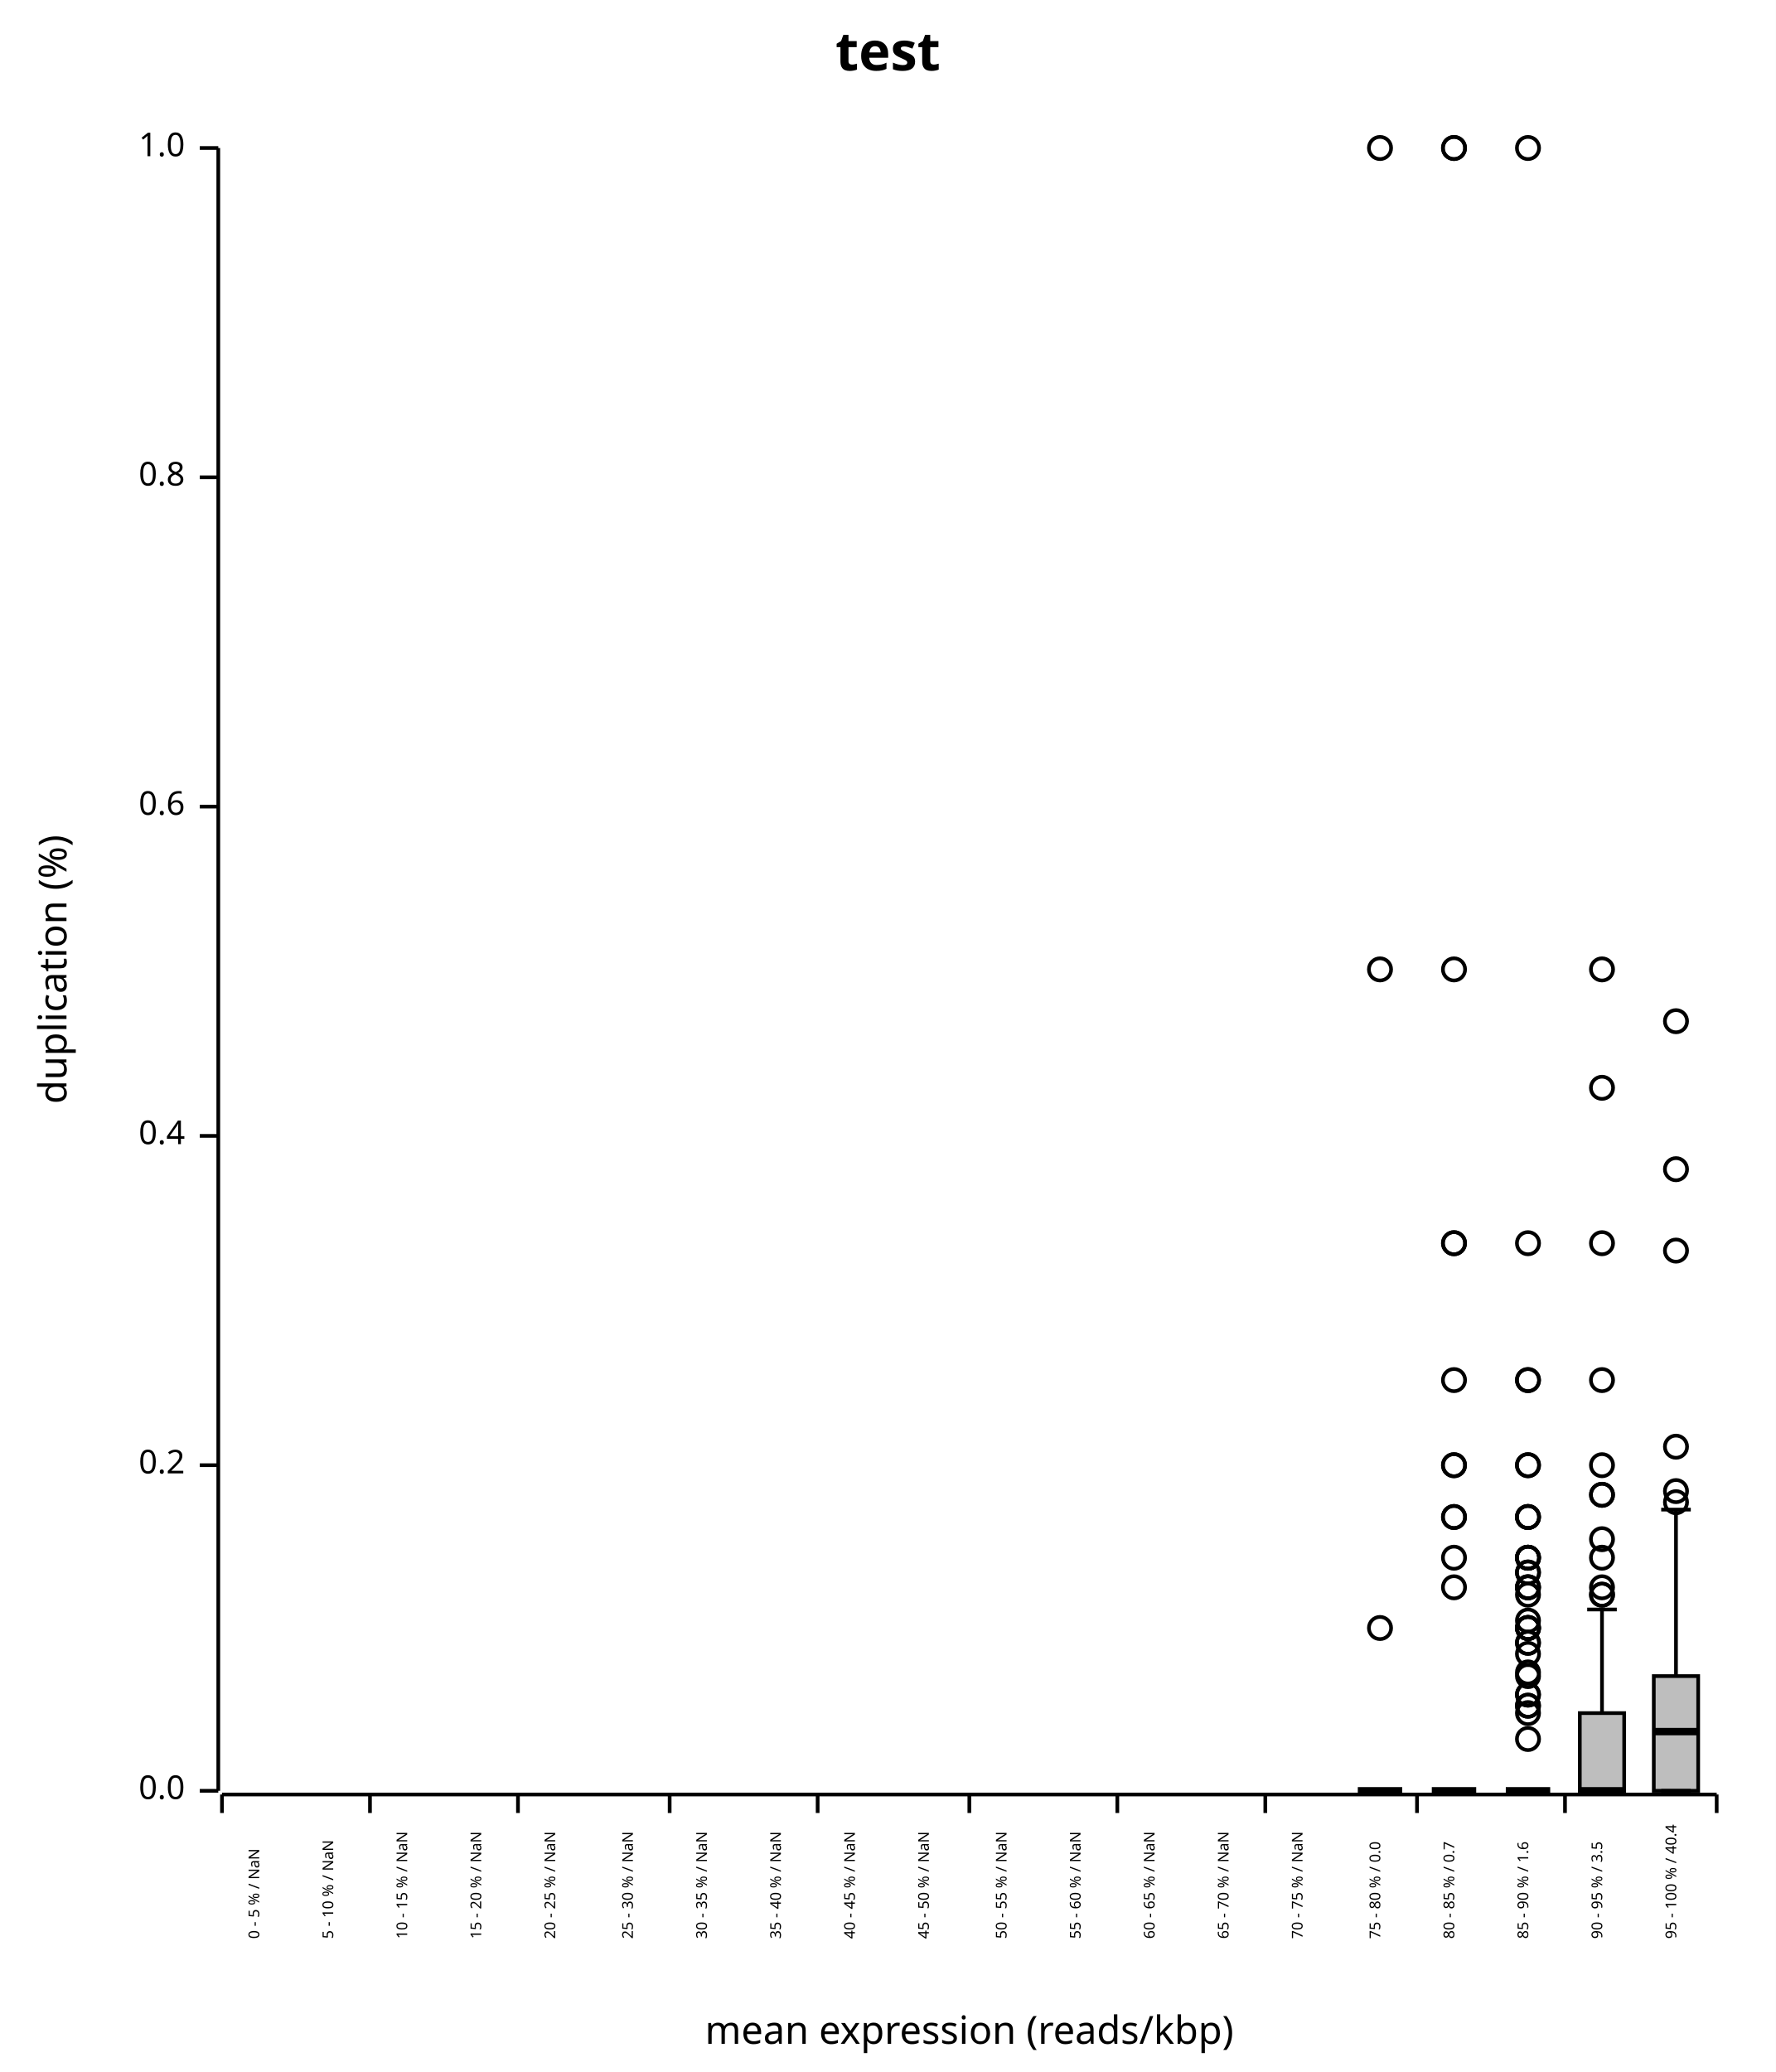
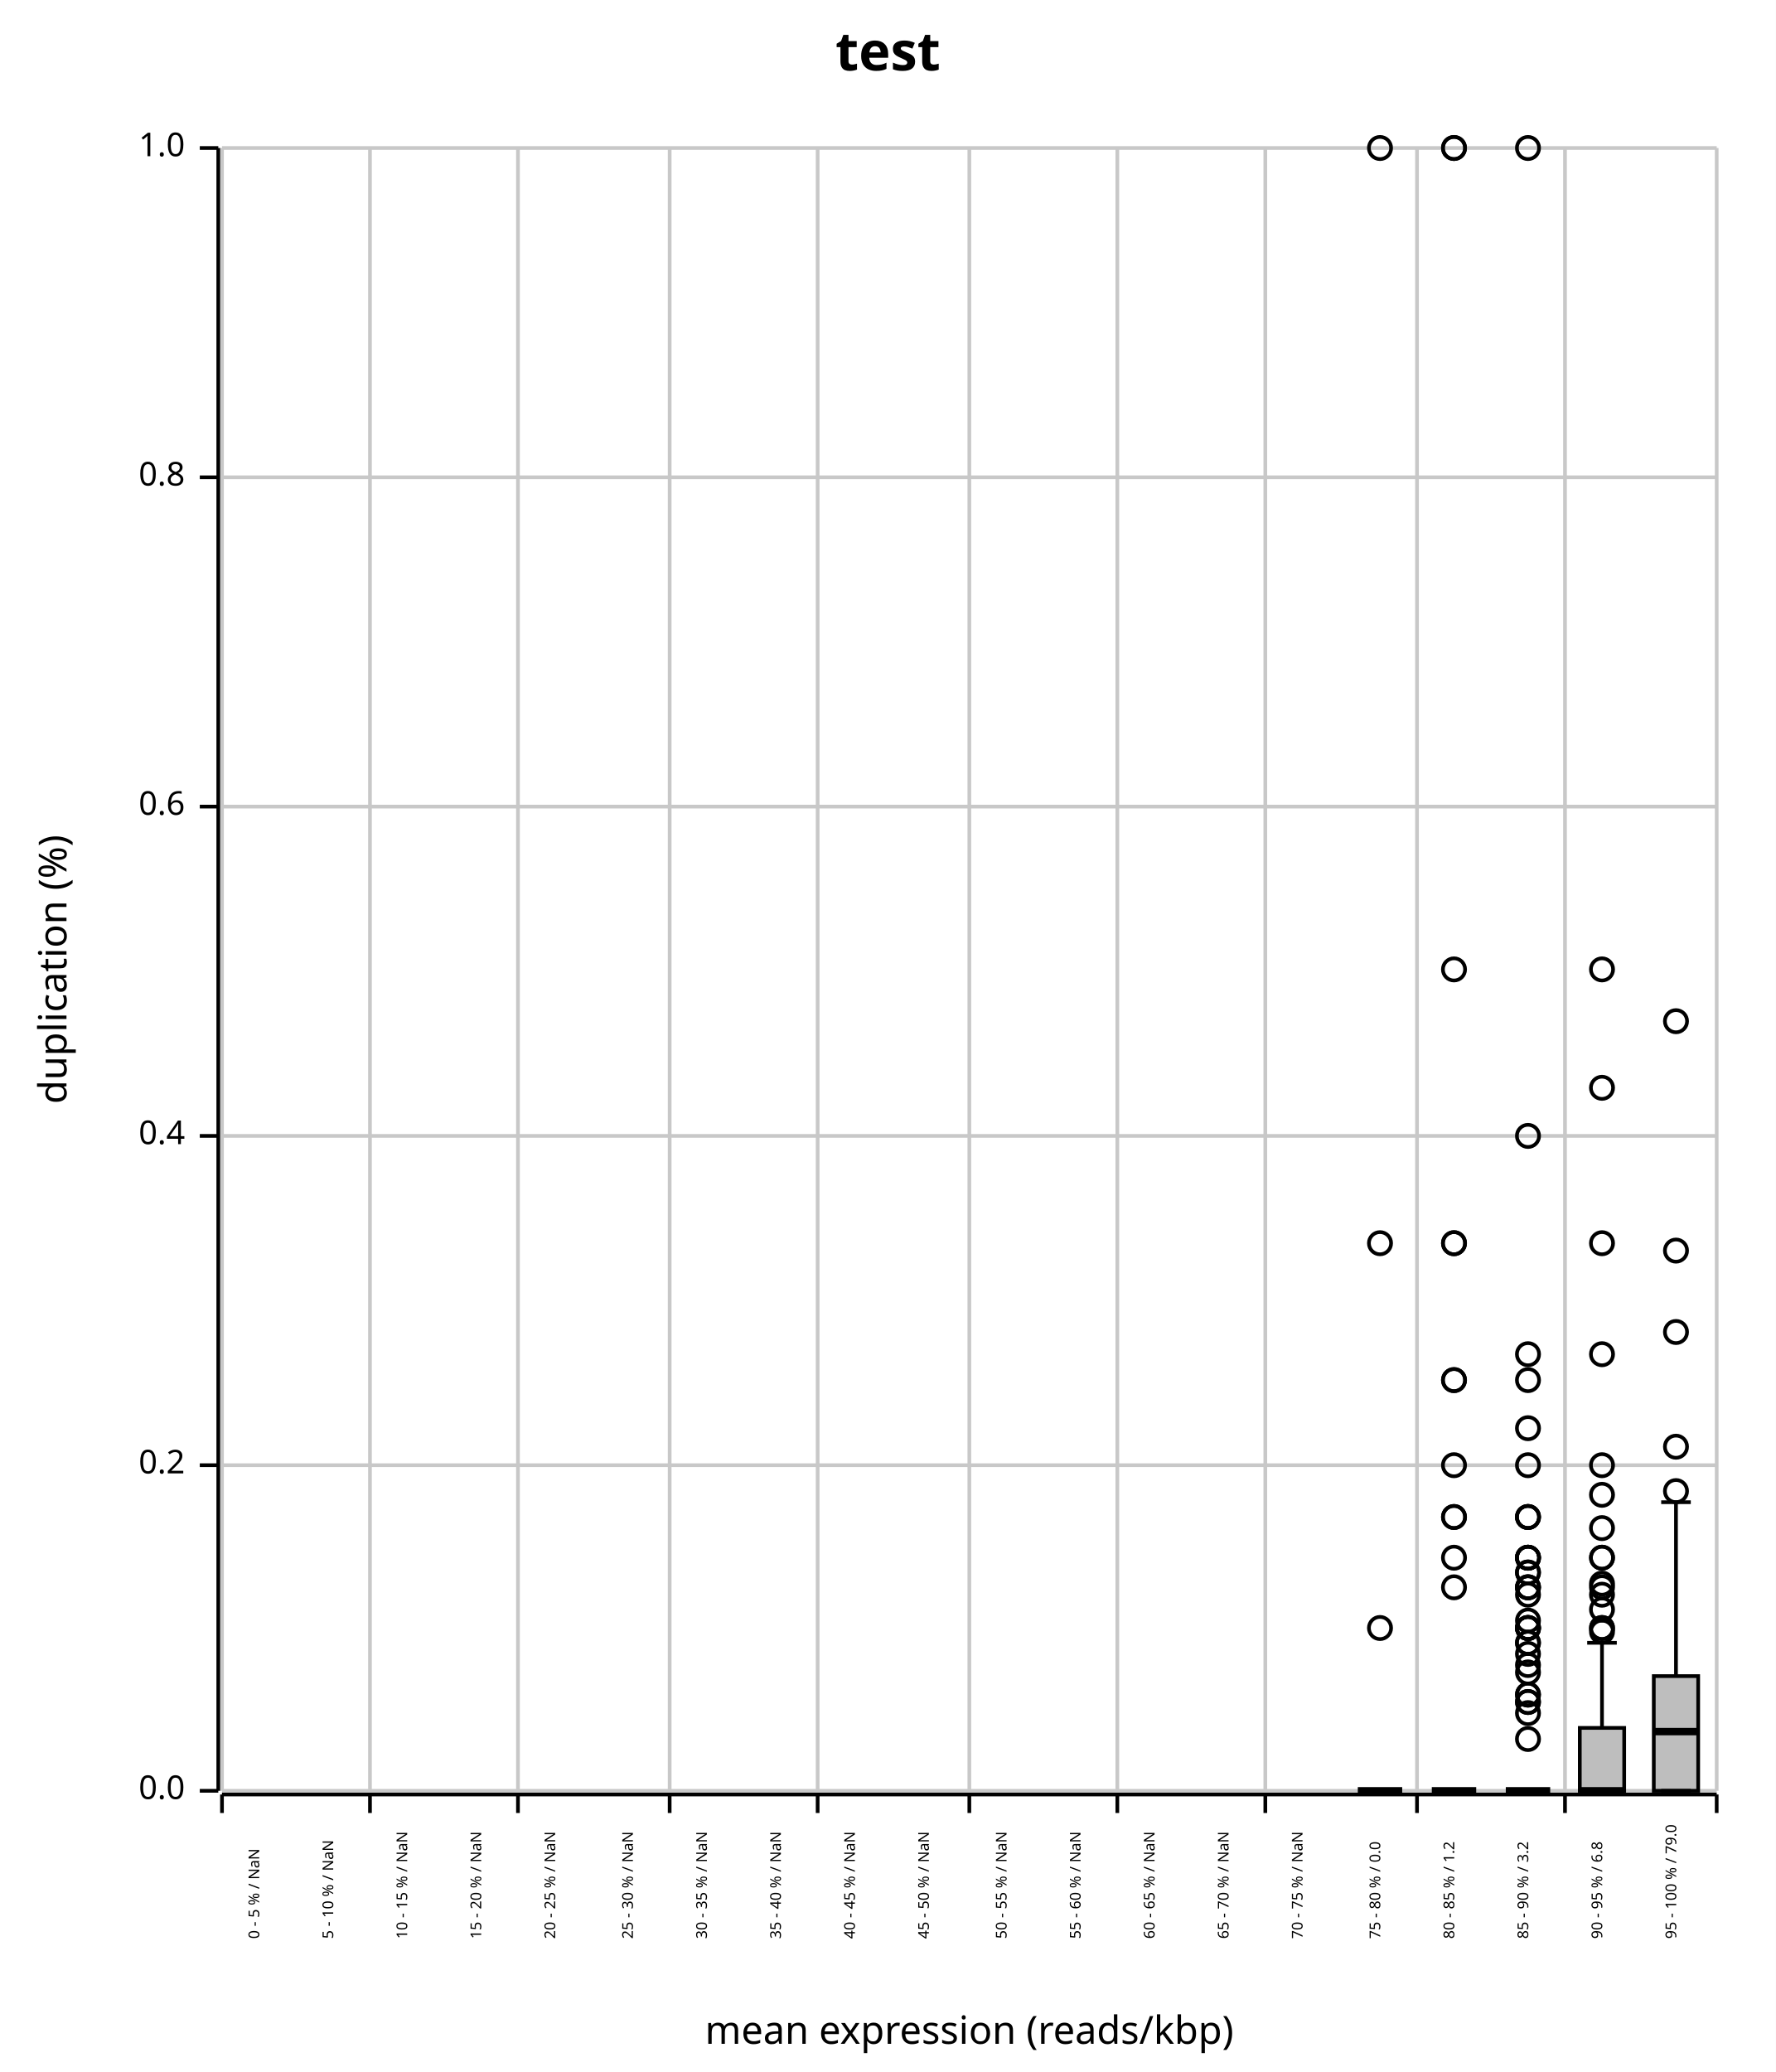
<svg xmlns="http://www.w3.org/2000/svg" width="480" height="560" viewBox="0 0 480 560">
  <rect x="0" y="0" width="480" height="560" opacity="1" fill="#FFFFFF" stroke="none" />
  <text x="240" y="8" dy="0.76em" text-anchor="middle" font-family="sans-serif" font-size="14.516" opacity="1" fill="#000000" font-weight="bold">
test
</text>
  <text x="10" y="262" dy="0.76em" text-anchor="middle" font-family="sans-serif" font-size="10.484" opacity="1" fill="#000000" transform="rotate(270, 10, 262)">
duplication (%)
</text>
  <text x="262" y="555" dy="-0.5ex" text-anchor="middle" font-family="sans-serif" font-size="10.484" opacity="1" fill="#000000">
mean expression (reads/kbp)
</text>
+   <line opacity="1" stroke="#C8C8C8" stroke-width="1" x1="60" y1="484" x2="60" y2="40" />
+   <line opacity="1" stroke="#C8C8C8" stroke-width="1" x1="100" y1="484" x2="100" y2="40" />
+   <line opacity="1" stroke="#C8C8C8" stroke-width="1" x1="140" y1="484" x2="140" y2="40" />
+   <line opacity="1" stroke="#C8C8C8" stroke-width="1" x1="181" y1="484" x2="181" y2="40" />
+   <line opacity="1" stroke="#C8C8C8" stroke-width="1" x1="221" y1="484" x2="221" y2="40" />
+   <line opacity="1" stroke="#C8C8C8" stroke-width="1" x1="262" y1="484" x2="262" y2="40" />
+   <line opacity="1" stroke="#C8C8C8" stroke-width="1" x1="302" y1="484" x2="302" y2="40" />
+   <line opacity="1" stroke="#C8C8C8" stroke-width="1" x1="342" y1="484" x2="342" y2="40" />
+   <line opacity="1" stroke="#C8C8C8" stroke-width="1" x1="383" y1="484" x2="383" y2="40" />
+   <line opacity="1" stroke="#C8C8C8" stroke-width="1" x1="423" y1="484" x2="423" y2="40" />
+   <line opacity="1" stroke="#C8C8C8" stroke-width="1" x1="464" y1="484" x2="464" y2="40" />
+   <line opacity="1" stroke="#C8C8C8" stroke-width="1" x1="60" y1="484" x2="464" y2="484" />
+   <line opacity="1" stroke="#C8C8C8" stroke-width="1" x1="60" y1="396" x2="464" y2="396" />
+   <line opacity="1" stroke="#C8C8C8" stroke-width="1" x1="60" y1="307" x2="464" y2="307" />
+   <line opacity="1" stroke="#C8C8C8" stroke-width="1" x1="60" y1="218" x2="464" y2="218" />
+   <line opacity="1" stroke="#C8C8C8" stroke-width="1" x1="60" y1="129" x2="464" y2="129" />
+   <line opacity="1" stroke="#C8C8C8" stroke-width="1" x1="60" y1="40" x2="464" y2="40" />
  <polyline fill="none" opacity="1" stroke="#000000" stroke-width="1" points="59,40 59,484 " />
  <text x="50" y="484" dy="0.5ex" text-anchor="end" font-family="sans-serif" font-size="8.871" opacity="1" fill="#000000">
0.0
</text>
  <polyline fill="none" opacity="1" stroke="#000000" stroke-width="1" points="54,484 59,484 " />
  <text x="50" y="396" dy="0.5ex" text-anchor="end" font-family="sans-serif" font-size="8.871" opacity="1" fill="#000000">
0.2
</text>
  <polyline fill="none" opacity="1" stroke="#000000" stroke-width="1" points="54,396 59,396 " />
  <text x="50" y="307" dy="0.5ex" text-anchor="end" font-family="sans-serif" font-size="8.871" opacity="1" fill="#000000">
0.4
</text>
  <polyline fill="none" opacity="1" stroke="#000000" stroke-width="1" points="54,307 59,307 " />
  <text x="50" y="218" dy="0.5ex" text-anchor="end" font-family="sans-serif" font-size="8.871" opacity="1" fill="#000000">
0.6
</text>
  <polyline fill="none" opacity="1" stroke="#000000" stroke-width="1" points="54,218 59,218 " />
  <text x="50" y="129" dy="0.5ex" text-anchor="end" font-family="sans-serif" font-size="8.871" opacity="1" fill="#000000">
0.8
</text>
  <polyline fill="none" opacity="1" stroke="#000000" stroke-width="1" points="54,129 59,129 " />
  <text x="50" y="40" dy="0.5ex" text-anchor="end" font-family="sans-serif" font-size="8.871" opacity="1" fill="#000000">
1.0
</text>
  <polyline fill="none" opacity="1" stroke="#000000" stroke-width="1" points="54,40 59,40 " />
  <polyline fill="none" opacity="1" stroke="#000000" stroke-width="1" points="60,485 464,485 " />
  <text x="60" y="495" dy="0.76em" text-anchor="middle" font-family="sans-serif" font-size="8.871" opacity="1" fill="#000000">

</text>
  <polyline fill="none" opacity="1" stroke="#000000" stroke-width="1" points="60,485 60,490 " />
  <text x="100" y="495" dy="0.76em" text-anchor="middle" font-family="sans-serif" font-size="8.871" opacity="1" fill="#000000">

</text>
  <polyline fill="none" opacity="1" stroke="#000000" stroke-width="1" points="100,485 100,490 " />
  <text x="140" y="495" dy="0.76em" text-anchor="middle" font-family="sans-serif" font-size="8.871" opacity="1" fill="#000000">

</text>
  <polyline fill="none" opacity="1" stroke="#000000" stroke-width="1" points="140,485 140,490 " />
  <text x="181" y="495" dy="0.76em" text-anchor="middle" font-family="sans-serif" font-size="8.871" opacity="1" fill="#000000">

</text>
  <polyline fill="none" opacity="1" stroke="#000000" stroke-width="1" points="181,485 181,490 " />
  <text x="221" y="495" dy="0.76em" text-anchor="middle" font-family="sans-serif" font-size="8.871" opacity="1" fill="#000000">

</text>
  <polyline fill="none" opacity="1" stroke="#000000" stroke-width="1" points="221,485 221,490 " />
  <text x="262" y="495" dy="0.76em" text-anchor="middle" font-family="sans-serif" font-size="8.871" opacity="1" fill="#000000">

</text>
  <polyline fill="none" opacity="1" stroke="#000000" stroke-width="1" points="262,485 262,490 " />
  <text x="302" y="495" dy="0.76em" text-anchor="middle" font-family="sans-serif" font-size="8.871" opacity="1" fill="#000000">

</text>
  <polyline fill="none" opacity="1" stroke="#000000" stroke-width="1" points="302,485 302,490 " />
  <text x="342" y="495" dy="0.76em" text-anchor="middle" font-family="sans-serif" font-size="8.871" opacity="1" fill="#000000">

</text>
  <polyline fill="none" opacity="1" stroke="#000000" stroke-width="1" points="342,485 342,490 " />
  <text x="383" y="495" dy="0.76em" text-anchor="middle" font-family="sans-serif" font-size="8.871" opacity="1" fill="#000000">

</text>
  <polyline fill="none" opacity="1" stroke="#000000" stroke-width="1" points="383,485 383,490 " />
  <text x="423" y="495" dy="0.76em" text-anchor="middle" font-family="sans-serif" font-size="8.871" opacity="1" fill="#000000">

</text>
  <polyline fill="none" opacity="1" stroke="#000000" stroke-width="1" points="423,485 423,490 " />
  <text x="464" y="495" dy="0.76em" text-anchor="middle" font-family="sans-serif" font-size="8.871" opacity="1" fill="#000000">

</text>
  <polyline fill="none" opacity="1" stroke="#000000" stroke-width="1" points="464,485 464,490 " />
  <text x="67" y="524" dy="0.76em" text-anchor="start" font-family="sans-serif" font-size="4.032" opacity="1" fill="#000000" transform="rotate(270, 67, 524)">
0 - 5 % / NaN
</text>
  <text x="87" y="524" dy="0.76em" text-anchor="start" font-family="sans-serif" font-size="4.032" opacity="1" fill="#000000" transform="rotate(270, 87, 524)">
5 - 10 % / NaN
</text>
  <text x="107" y="524" dy="0.76em" text-anchor="start" font-family="sans-serif" font-size="4.032" opacity="1" fill="#000000" transform="rotate(270, 107, 524)">
10 - 15 % / NaN
</text>
  <text x="127" y="524" dy="0.76em" text-anchor="start" font-family="sans-serif" font-size="4.032" opacity="1" fill="#000000" transform="rotate(270, 127, 524)">
15 - 20 % / NaN
</text>
  <text x="147" y="524" dy="0.76em" text-anchor="start" font-family="sans-serif" font-size="4.032" opacity="1" fill="#000000" transform="rotate(270, 147, 524)">
20 - 25 % / NaN
</text>
  <text x="168" y="524" dy="0.76em" text-anchor="start" font-family="sans-serif" font-size="4.032" opacity="1" fill="#000000" transform="rotate(270, 168, 524)">
25 - 30 % / NaN
</text>
  <text x="188" y="524" dy="0.76em" text-anchor="start" font-family="sans-serif" font-size="4.032" opacity="1" fill="#000000" transform="rotate(270, 188, 524)">
30 - 35 % / NaN
</text>
  <text x="208" y="524" dy="0.76em" text-anchor="start" font-family="sans-serif" font-size="4.032" opacity="1" fill="#000000" transform="rotate(270, 208, 524)">
35 - 40 % / NaN
</text>
  <text x="228" y="524" dy="0.76em" text-anchor="start" font-family="sans-serif" font-size="4.032" opacity="1" fill="#000000" transform="rotate(270, 228, 524)">
40 - 45 % / NaN
</text>
  <text x="248" y="524" dy="0.76em" text-anchor="start" font-family="sans-serif" font-size="4.032" opacity="1" fill="#000000" transform="rotate(270, 248, 524)">
45 - 50 % / NaN
</text>
  <text x="269" y="524" dy="0.76em" text-anchor="start" font-family="sans-serif" font-size="4.032" opacity="1" fill="#000000" transform="rotate(270, 269, 524)">
50 - 55 % / NaN
</text>
  <text x="289" y="524" dy="0.76em" text-anchor="start" font-family="sans-serif" font-size="4.032" opacity="1" fill="#000000" transform="rotate(270, 289, 524)">
55 - 60 % / NaN
</text>
  <text x="309" y="524" dy="0.76em" text-anchor="start" font-family="sans-serif" font-size="4.032" opacity="1" fill="#000000" transform="rotate(270, 309, 524)">
60 - 65 % / NaN
</text>
  <text x="329" y="524" dy="0.76em" text-anchor="start" font-family="sans-serif" font-size="4.032" opacity="1" fill="#000000" transform="rotate(270, 329, 524)">
65 - 70 % / NaN
</text>
  <text x="349" y="524" dy="0.76em" text-anchor="start" font-family="sans-serif" font-size="4.032" opacity="1" fill="#000000" transform="rotate(270, 349, 524)">
70 - 75 % / NaN
</text>
  <text x="370" y="524" dy="0.76em" text-anchor="start" font-family="sans-serif" font-size="4.032" opacity="1" fill="#000000" transform="rotate(270, 370, 524)">
75 - 80 % / 0.0
</text>
  <text x="390" y="524" dy="0.76em" text-anchor="start" font-family="sans-serif" font-size="4.032" opacity="1" fill="#000000" transform="rotate(270, 390, 524)">
- 80 - 85 % / 0.7
+ 80 - 85 % / 1.2
</text>
  <text x="410" y="524" dy="0.76em" text-anchor="start" font-family="sans-serif" font-size="4.032" opacity="1" fill="#000000" transform="rotate(270, 410, 524)">
- 85 - 90 % / 1.6
+ 85 - 90 % / 3.2
</text>
  <text x="430" y="524" dy="0.76em" text-anchor="start" font-family="sans-serif" font-size="4.032" opacity="1" fill="#000000" transform="rotate(270, 430, 524)">
- 90 - 95 % / 3.5
+ 90 - 95 % / 6.8
</text>
  <text x="450" y="524" dy="0.76em" text-anchor="start" font-family="sans-serif" font-size="4.032" opacity="1" fill="#000000" transform="rotate(270, 450, 524)">
- 95 - 100 % / 40.4
+ 95 - 100 % / 79.0
</text>
  <rect x="367" y="484" width="12" height="0" opacity="1" fill="#BEBEBE" stroke="none" />
  <rect x="367" y="484" width="12" height="0" opacity="1" fill="none" stroke="#000000" />
  <polyline fill="none" opacity="1" stroke="#000000" stroke-width="2" points="367,484 379,484 " />
  <polyline fill="none" opacity="1" stroke="#000000" stroke-width="1" points="373,484 373,484 " />
  <polyline fill="none" opacity="1" stroke="#000000" stroke-width="1" points="369,484 377,484 " />
  <polyline fill="none" opacity="1" stroke="#000000" stroke-width="1" points="373,484 373,484 " />
  <polyline fill="none" opacity="1" stroke="#000000" stroke-width="1" points="369,484 377,484 " />
  <circle cx="373" cy="440" r="3" opacity="1" fill="none" stroke="#000000" stroke-width="1" />
-   <circle cx="373" cy="262" r="3" opacity="1" fill="none" stroke="#000000" stroke-width="1" />
+   <circle cx="373" cy="336" r="3" opacity="1" fill="none" stroke="#000000" stroke-width="1" />
  <circle cx="373" cy="40" r="3" opacity="1" fill="none" stroke="#000000" stroke-width="1" />
  <rect x="387" y="484" width="12" height="0" opacity="1" fill="#BEBEBE" stroke="none" />
  <rect x="387" y="484" width="12" height="0" opacity="1" fill="none" stroke="#000000" />
  <polyline fill="none" opacity="1" stroke="#000000" stroke-width="2" points="387,484 399,484 " />
  <polyline fill="none" opacity="1" stroke="#000000" stroke-width="1" points="393,484 393,484 " />
  <polyline fill="none" opacity="1" stroke="#000000" stroke-width="1" points="389,484 397,484 " />
  <polyline fill="none" opacity="1" stroke="#000000" stroke-width="1" points="393,484 393,484 " />
  <polyline fill="none" opacity="1" stroke="#000000" stroke-width="1" points="389,484 397,484 " />
  <circle cx="393" cy="429" r="3" opacity="1" fill="none" stroke="#000000" stroke-width="1" />
  <circle cx="393" cy="421" r="3" opacity="1" fill="none" stroke="#000000" stroke-width="1" />
  <circle cx="393" cy="410" r="3" opacity="1" fill="none" stroke="#000000" stroke-width="1" />
  <circle cx="393" cy="410" r="3" opacity="1" fill="none" stroke="#000000" stroke-width="1" />
  <circle cx="393" cy="396" r="3" opacity="1" fill="none" stroke="#000000" stroke-width="1" />
-   <circle cx="393" cy="396" r="3" opacity="1" fill="none" stroke="#000000" stroke-width="1" />
+   <circle cx="393" cy="373" r="3" opacity="1" fill="none" stroke="#000000" stroke-width="1" />
  <circle cx="393" cy="373" r="3" opacity="1" fill="none" stroke="#000000" stroke-width="1" />
  <circle cx="393" cy="336" r="3" opacity="1" fill="none" stroke="#000000" stroke-width="1" />
  <circle cx="393" cy="336" r="3" opacity="1" fill="none" stroke="#000000" stroke-width="1" />
  <circle cx="393" cy="262" r="3" opacity="1" fill="none" stroke="#000000" stroke-width="1" />
  <circle cx="393" cy="40" r="3" opacity="1" fill="none" stroke="#000000" stroke-width="1" />
  <circle cx="393" cy="40" r="3" opacity="1" fill="none" stroke="#000000" stroke-width="1" />
  <rect x="407" y="484" width="12" height="0" opacity="1" fill="#BEBEBE" stroke="none" />
  <rect x="407" y="484" width="12" height="0" opacity="1" fill="none" stroke="#000000" />
  <polyline fill="none" opacity="1" stroke="#000000" stroke-width="2" points="407,484 419,484 " />
  <polyline fill="none" opacity="1" stroke="#000000" stroke-width="1" points="413,484 413,484 " />
  <polyline fill="none" opacity="1" stroke="#000000" stroke-width="1" points="409,484 417,484 " />
  <polyline fill="none" opacity="1" stroke="#000000" stroke-width="1" points="413,484 413,484 " />
  <polyline fill="none" opacity="1" stroke="#000000" stroke-width="1" points="409,484 417,484 " />
  <circle cx="413" cy="470" r="3" opacity="1" fill="none" stroke="#000000" stroke-width="1" />
  <circle cx="413" cy="463" r="3" opacity="1" fill="none" stroke="#000000" stroke-width="1" />
-   <circle cx="413" cy="461" r="3" opacity="1" fill="none" stroke="#000000" stroke-width="1" />
-   <circle cx="413" cy="461" r="3" opacity="1" fill="none" stroke="#000000" stroke-width="1" />
+   <circle cx="413" cy="460" r="3" opacity="1" fill="none" stroke="#000000" stroke-width="1" />
+   <circle cx="413" cy="460" r="3" opacity="1" fill="none" stroke="#000000" stroke-width="1" />
  <circle cx="413" cy="458" r="3" opacity="1" fill="none" stroke="#000000" stroke-width="1" />
  <circle cx="413" cy="458" r="3" opacity="1" fill="none" stroke="#000000" stroke-width="1" />
-   <circle cx="413" cy="453" r="3" opacity="1" fill="none" stroke="#000000" stroke-width="1" />
  <circle cx="413" cy="452" r="3" opacity="1" fill="none" stroke="#000000" stroke-width="1" />
+   <circle cx="413" cy="450" r="3" opacity="1" fill="none" stroke="#000000" stroke-width="1" />
  <circle cx="413" cy="447" r="3" opacity="1" fill="none" stroke="#000000" stroke-width="1" />
  <circle cx="413" cy="444" r="3" opacity="1" fill="none" stroke="#000000" stroke-width="1" />
  <circle cx="413" cy="444" r="3" opacity="1" fill="none" stroke="#000000" stroke-width="1" />
  <circle cx="413" cy="440" r="3" opacity="1" fill="none" stroke="#000000" stroke-width="1" />
  <circle cx="413" cy="440" r="3" opacity="1" fill="none" stroke="#000000" stroke-width="1" />
  <circle cx="413" cy="440" r="3" opacity="1" fill="none" stroke="#000000" stroke-width="1" />
  <circle cx="413" cy="440" r="3" opacity="1" fill="none" stroke="#000000" stroke-width="1" />
  <circle cx="413" cy="438" r="3" opacity="1" fill="none" stroke="#000000" stroke-width="1" />
  <circle cx="413" cy="431" r="3" opacity="1" fill="none" stroke="#000000" stroke-width="1" />
  <circle cx="413" cy="429" r="3" opacity="1" fill="none" stroke="#000000" stroke-width="1" />
  <circle cx="413" cy="429" r="3" opacity="1" fill="none" stroke="#000000" stroke-width="1" />
  <circle cx="413" cy="429" r="3" opacity="1" fill="none" stroke="#000000" stroke-width="1" />
  <circle cx="413" cy="425" r="3" opacity="1" fill="none" stroke="#000000" stroke-width="1" />
  <circle cx="413" cy="425" r="3" opacity="1" fill="none" stroke="#000000" stroke-width="1" />
  <circle cx="413" cy="421" r="3" opacity="1" fill="none" stroke="#000000" stroke-width="1" />
  <circle cx="413" cy="421" r="3" opacity="1" fill="none" stroke="#000000" stroke-width="1" />
  <circle cx="413" cy="421" r="3" opacity="1" fill="none" stroke="#000000" stroke-width="1" />
  <circle cx="413" cy="421" r="3" opacity="1" fill="none" stroke="#000000" stroke-width="1" />
  <circle cx="413" cy="410" r="3" opacity="1" fill="none" stroke="#000000" stroke-width="1" />
  <circle cx="413" cy="410" r="3" opacity="1" fill="none" stroke="#000000" stroke-width="1" />
  <circle cx="413" cy="410" r="3" opacity="1" fill="none" stroke="#000000" stroke-width="1" />
  <circle cx="413" cy="396" r="3" opacity="1" fill="none" stroke="#000000" stroke-width="1" />
-   <circle cx="413" cy="396" r="3" opacity="1" fill="none" stroke="#000000" stroke-width="1" />
+   <circle cx="413" cy="386" r="3" opacity="1" fill="none" stroke="#000000" stroke-width="1" />
  <circle cx="413" cy="373" r="3" opacity="1" fill="none" stroke="#000000" stroke-width="1" />
-   <circle cx="413" cy="373" r="3" opacity="1" fill="none" stroke="#000000" stroke-width="1" />
-   <circle cx="413" cy="336" r="3" opacity="1" fill="none" stroke="#000000" stroke-width="1" />
+   <circle cx="413" cy="366" r="3" opacity="1" fill="none" stroke="#000000" stroke-width="1" />
+   <circle cx="413" cy="307" r="3" opacity="1" fill="none" stroke="#000000" stroke-width="1" />
  <circle cx="413" cy="40" r="3" opacity="1" fill="none" stroke="#000000" stroke-width="1" />
-   <rect x="427" y="463" width="12" height="21" opacity="1" fill="#BEBEBE" stroke="none" />
-   <rect x="427" y="463" width="12" height="21" opacity="1" fill="none" stroke="#000000" />
+   <rect x="427" y="467" width="12" height="17" opacity="1" fill="#BEBEBE" stroke="none" />
+   <rect x="427" y="467" width="12" height="17" opacity="1" fill="none" stroke="#000000" />
  <polyline fill="none" opacity="1" stroke="#000000" stroke-width="2" points="427,484 439,484 " />
  <polyline fill="none" opacity="1" stroke="#000000" stroke-width="1" points="433,484 433,484 " />
  <polyline fill="none" opacity="1" stroke="#000000" stroke-width="1" points="429,484 437,484 " />
-   <polyline fill="none" opacity="1" stroke="#000000" stroke-width="1" points="433,463 433,435 " />
-   <polyline fill="none" opacity="1" stroke="#000000" stroke-width="1" points="429,435 437,435 " />
-   <circle cx="433" cy="431" r="3" opacity="1" fill="none" stroke="#000000" stroke-width="1" />
+   <polyline fill="none" opacity="1" stroke="#000000" stroke-width="1" points="433,467 433,444 " />
+   <polyline fill="none" opacity="1" stroke="#000000" stroke-width="1" points="429,444 437,444 " />
+   <circle cx="433" cy="441" r="3" opacity="1" fill="none" stroke="#000000" stroke-width="1" />
+   <circle cx="433" cy="440" r="3" opacity="1" fill="none" stroke="#000000" stroke-width="1" />
+   <circle cx="433" cy="440" r="3" opacity="1" fill="none" stroke="#000000" stroke-width="1" />
+   <circle cx="433" cy="435" r="3" opacity="1" fill="none" stroke="#000000" stroke-width="1" />
  <circle cx="433" cy="431" r="3" opacity="1" fill="none" stroke="#000000" stroke-width="1" />
  <circle cx="433" cy="429" r="3" opacity="1" fill="none" stroke="#000000" stroke-width="1" />
+   <circle cx="433" cy="428" r="3" opacity="1" fill="none" stroke="#000000" stroke-width="1" />
  <circle cx="433" cy="421" r="3" opacity="1" fill="none" stroke="#000000" stroke-width="1" />
-   <circle cx="433" cy="416" r="3" opacity="1" fill="none" stroke="#000000" stroke-width="1" />
-   <circle cx="433" cy="404" r="3" opacity="1" fill="none" stroke="#000000" stroke-width="1" />
+   <circle cx="433" cy="421" r="3" opacity="1" fill="none" stroke="#000000" stroke-width="1" />
+   <circle cx="433" cy="413" r="3" opacity="1" fill="none" stroke="#000000" stroke-width="1" />
  <circle cx="433" cy="404" r="3" opacity="1" fill="none" stroke="#000000" stroke-width="1" />
  <circle cx="433" cy="396" r="3" opacity="1" fill="none" stroke="#000000" stroke-width="1" />
-   <circle cx="433" cy="373" r="3" opacity="1" fill="none" stroke="#000000" stroke-width="1" />
+   <circle cx="433" cy="366" r="3" opacity="1" fill="none" stroke="#000000" stroke-width="1" />
  <circle cx="433" cy="336" r="3" opacity="1" fill="none" stroke="#000000" stroke-width="1" />
  <circle cx="433" cy="294" r="3" opacity="1" fill="none" stroke="#000000" stroke-width="1" />
  <circle cx="433" cy="262" r="3" opacity="1" fill="none" stroke="#000000" stroke-width="1" />
  <rect x="447" y="453" width="12" height="31" opacity="1" fill="#BEBEBE" stroke="none" />
  <rect x="447" y="453" width="12" height="31" opacity="1" fill="none" stroke="#000000" />
  <polyline fill="none" opacity="1" stroke="#000000" stroke-width="2" points="447,468 459,468 " />
  <polyline fill="none" opacity="1" stroke="#000000" stroke-width="1" points="453,484 453,484 " />
  <polyline fill="none" opacity="1" stroke="#000000" stroke-width="1" points="449,484 457,484 " />
-   <polyline fill="none" opacity="1" stroke="#000000" stroke-width="1" points="453,453 453,408 " />
-   <polyline fill="none" opacity="1" stroke="#000000" stroke-width="1" points="449,408 457,408 " />
-   <circle cx="453" cy="406" r="3" opacity="1" fill="none" stroke="#000000" stroke-width="1" />
+   <polyline fill="none" opacity="1" stroke="#000000" stroke-width="1" points="453,453 453,406 " />
+   <polyline fill="none" opacity="1" stroke="#000000" stroke-width="1" points="449,406 457,406 " />
  <circle cx="453" cy="403" r="3" opacity="1" fill="none" stroke="#000000" stroke-width="1" />
  <circle cx="453" cy="391" r="3" opacity="1" fill="none" stroke="#000000" stroke-width="1" />
+   <circle cx="453" cy="360" r="3" opacity="1" fill="none" stroke="#000000" stroke-width="1" />
  <circle cx="453" cy="338" r="3" opacity="1" fill="none" stroke="#000000" stroke-width="1" />
-   <circle cx="453" cy="316" r="3" opacity="1" fill="none" stroke="#000000" stroke-width="1" />
  <circle cx="453" cy="276" r="3" opacity="1" fill="none" stroke="#000000" stroke-width="1" />
</svg>
